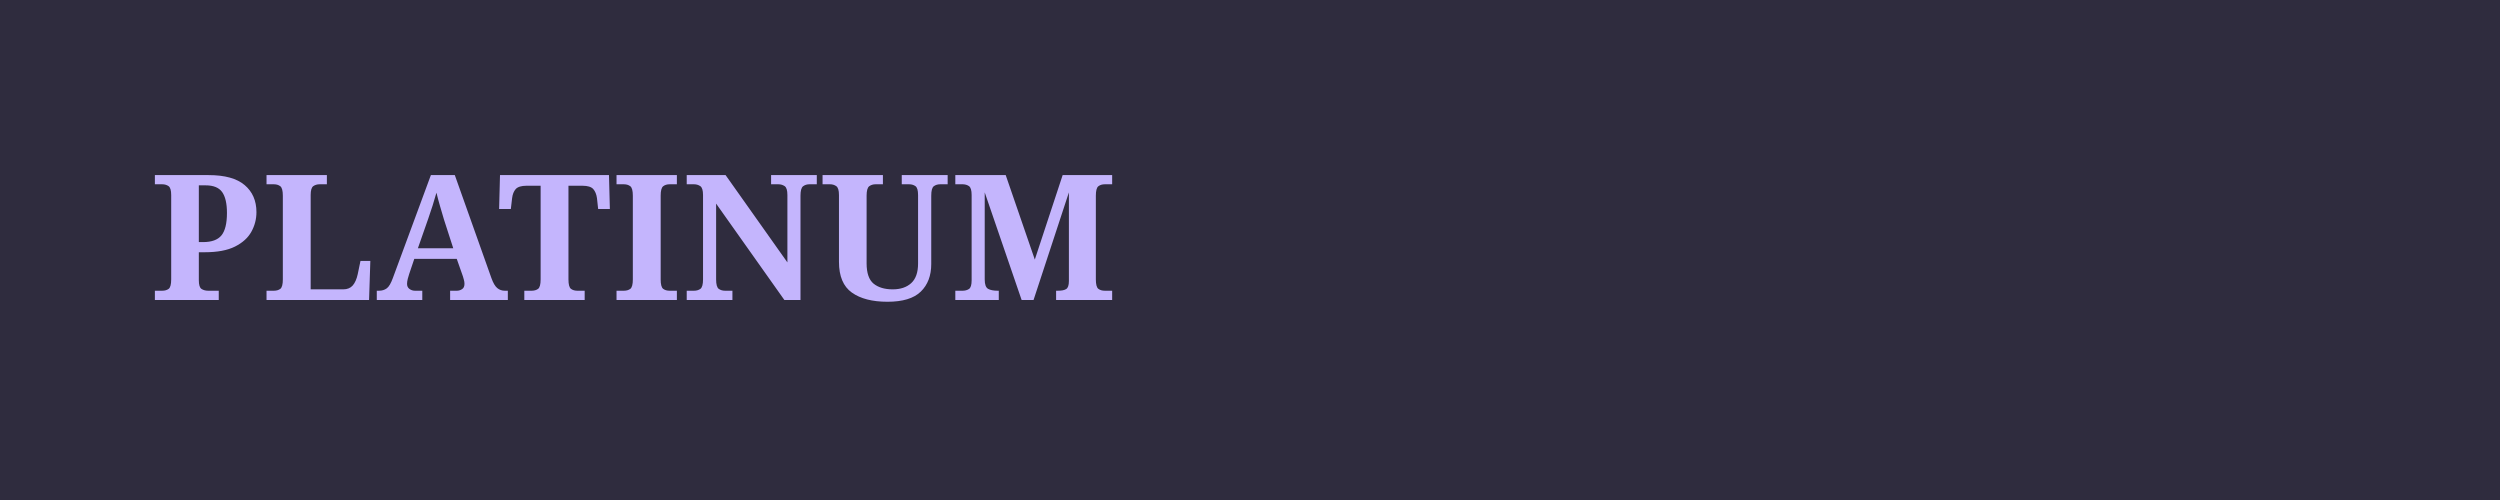
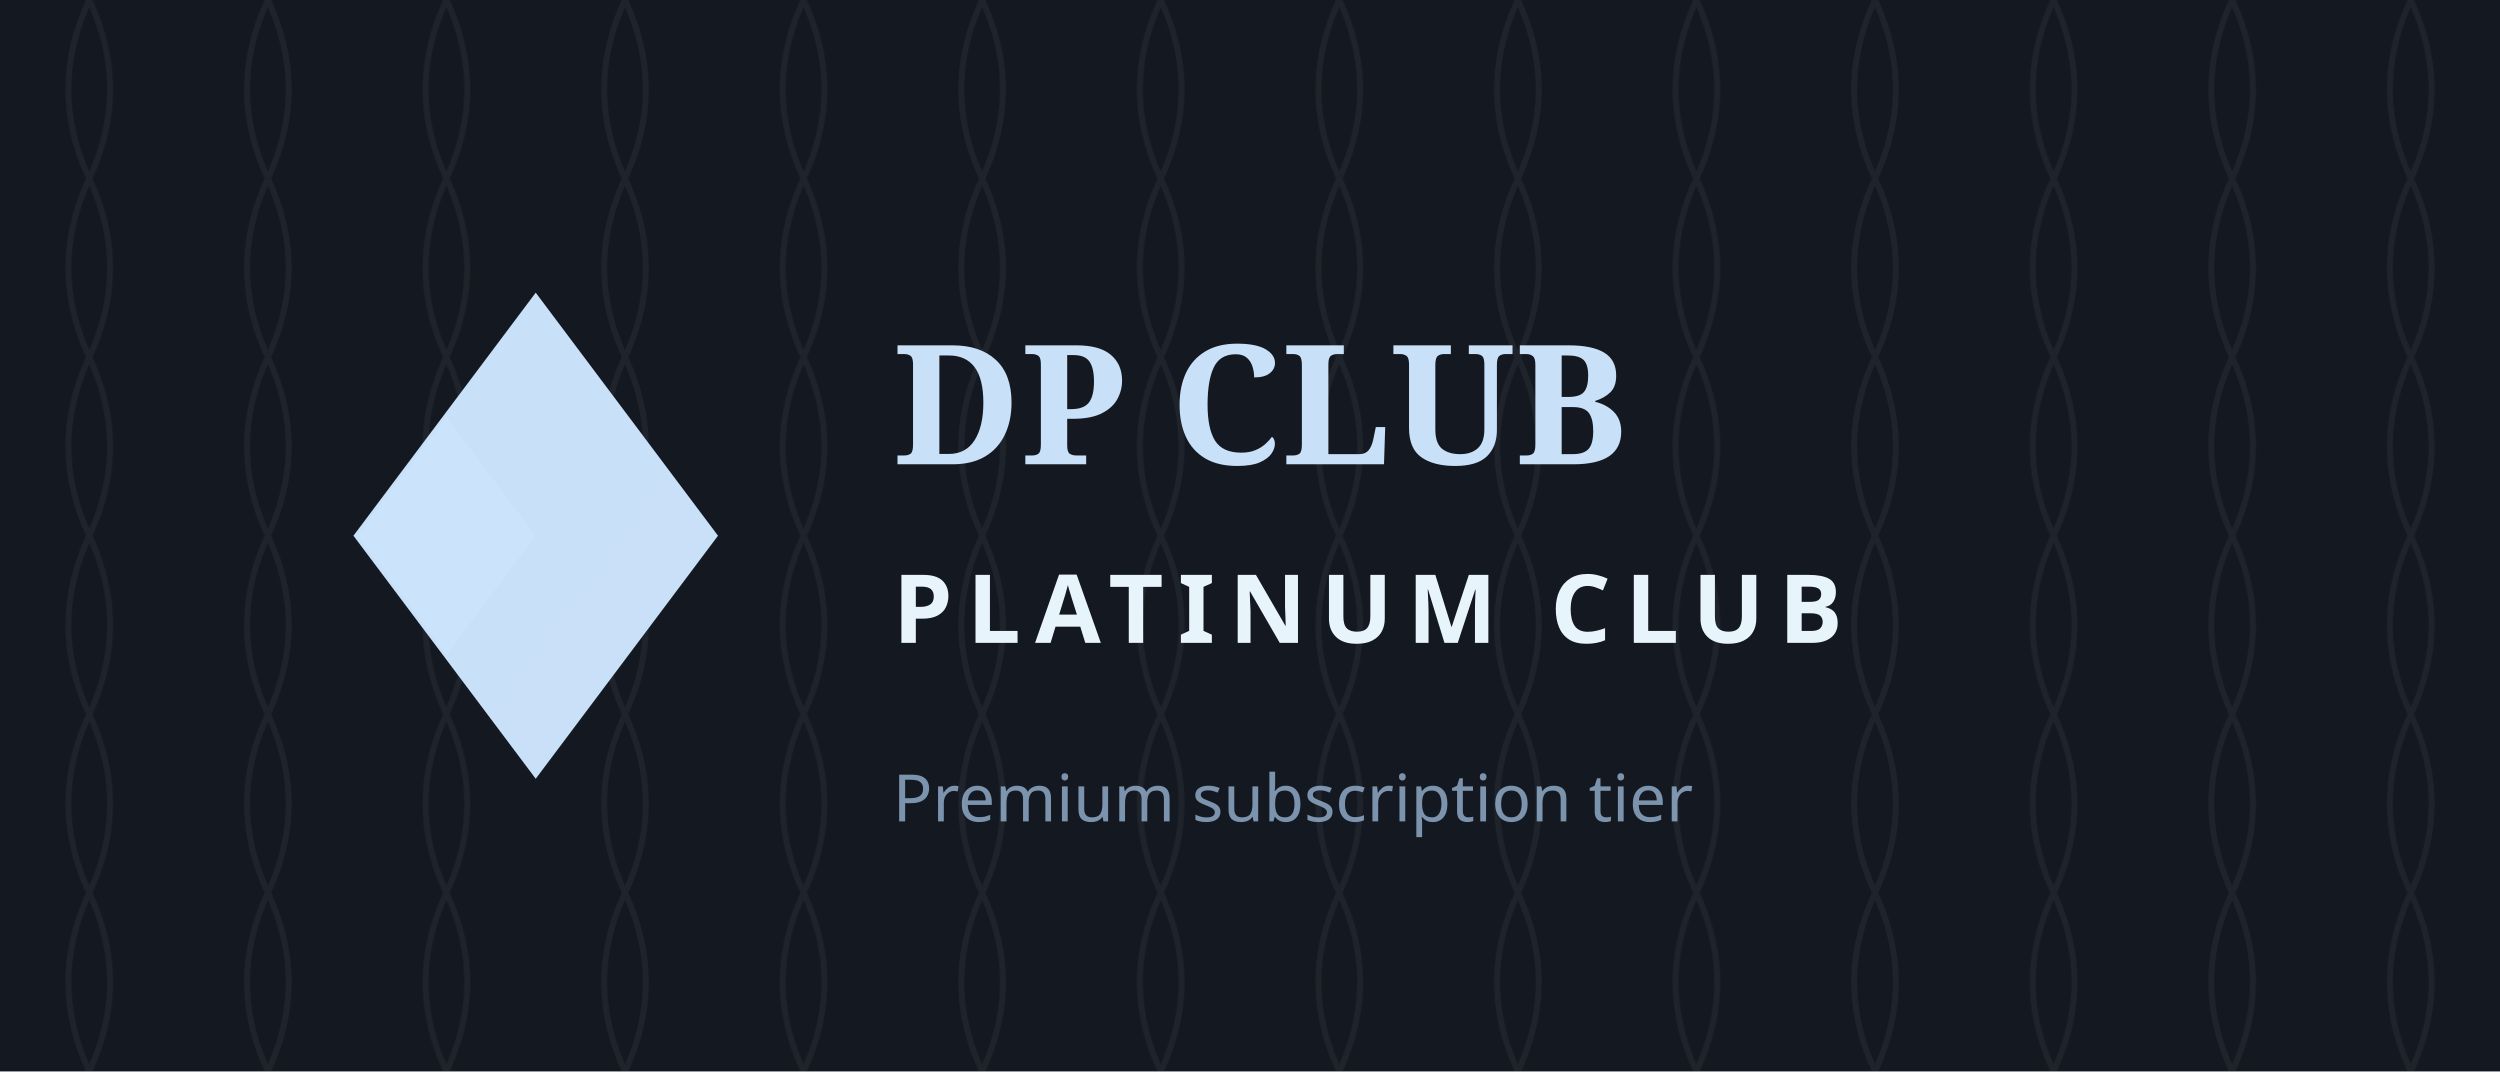
- <svg xmlns="http://www.w3.org/2000/svg" viewBox="0 0 400 80" fill="none">
+ <svg xmlns="http://www.w3.org/2000/svg" viewBox="0 0 420 180" fill="none">
  <defs>
-     <linearGradient id="p" x1="0" y1="0" x2="400" y2="80">
-       <stop stop-color="#c4b5fd" />
-       <stop offset="1" stop-color="#5b21b6" />
+     <linearGradient id="bg" x1="0" y1="0" x2="420" y2="180">
+       <stop stop-color="#141820" />
+       <stop offset="1" stop-color="#0a0c14" />
    </linearGradient>
-     <linearGradient id="pBg" x1="0" y1="0" x2="400" y2="80">
-       <stop stop-color="#050508" />
-       <stop offset="1" stop-color="#14141f" />
+     <linearGradient id="gem" x1="0" y1="0" x2="80" y2="80">
+       <stop stop-color="#c8e0f8" />
+       <stop offset="0.5" stop-color="#e8f4fc" />
+       <stop offset="1" stop-color="#a8c8e8" />
    </linearGradient>
+     <pattern id="p" width="30" height="30" patternUnits="userSpaceOnUse">
+       <path d="M15 0 Q22 15 15 30 Q8 15 15 0" stroke="#e8f4fc" stroke-opacity="0.1" fill="none" />
+     </pattern>
  </defs>
-   <rect width="400" height="80" fill="url(#pBg)" />
-   <rect width="400" height="80" fill="url(#p)" opacity="0.22" />
-   <text x="24" y="48" fill="#c4b5fd" font-family="Georgia,serif" font-size="28" font-weight="600">PLATINUM</text>
+   <rect width="420" height="180" fill="url(#bg)" />
+   <rect width="420" height="180" fill="url(#p)" opacity="0.5" />
+   <polygon points="60,90 90,50 120,90 90,130" fill="url(#gem)" stroke="#c8e0f8" stroke-width="1" />
+   <polygon points="60,90 75,70 90,90 75,110" fill="#d0e8ff" fill-opacity="0.4" />
+   <text x="150" y="78" fill="#c8e0f8" font-family="Georgia,serif" font-size="28" font-weight="700">DP CLUB</text>
+   <text x="150" y="108" fill="#e8f4fc" font-family="system-ui,sans-serif" font-size="16" font-weight="600" letter-spacing="0.15em">PLATINUM CLUB</text>
+   <text x="150" y="138" fill="#a8c8e8" font-family="system-ui,sans-serif" font-size="11" opacity="0.7">Premium subscription tier</text>
</svg>
